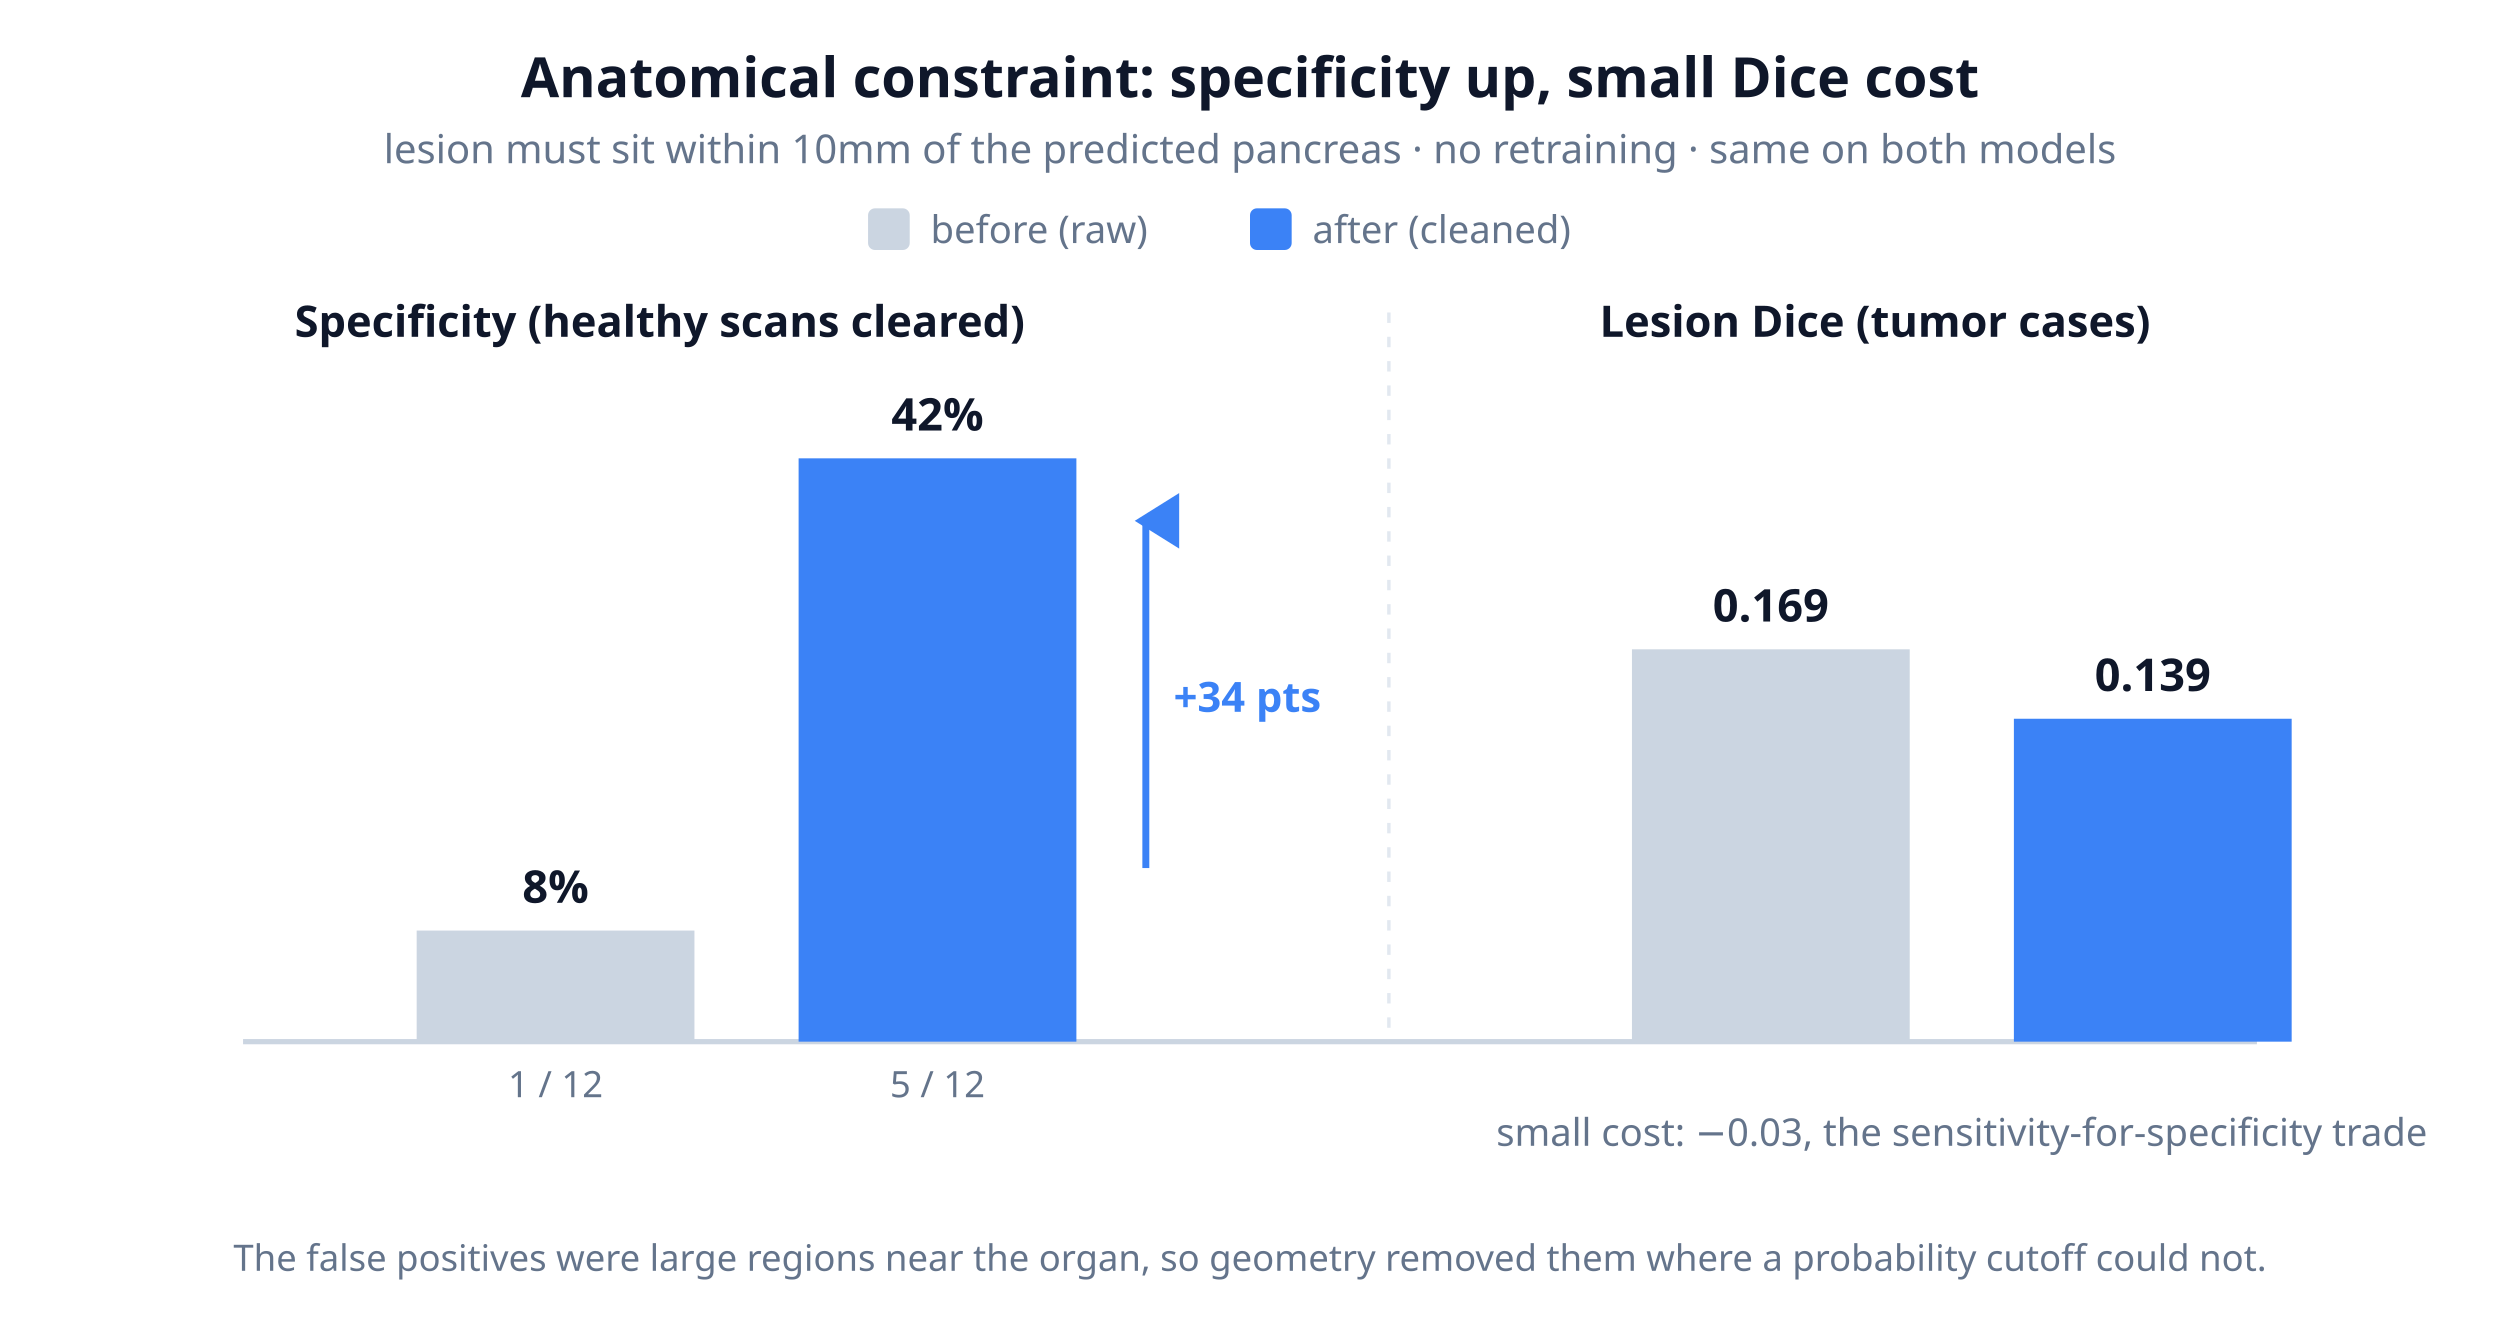
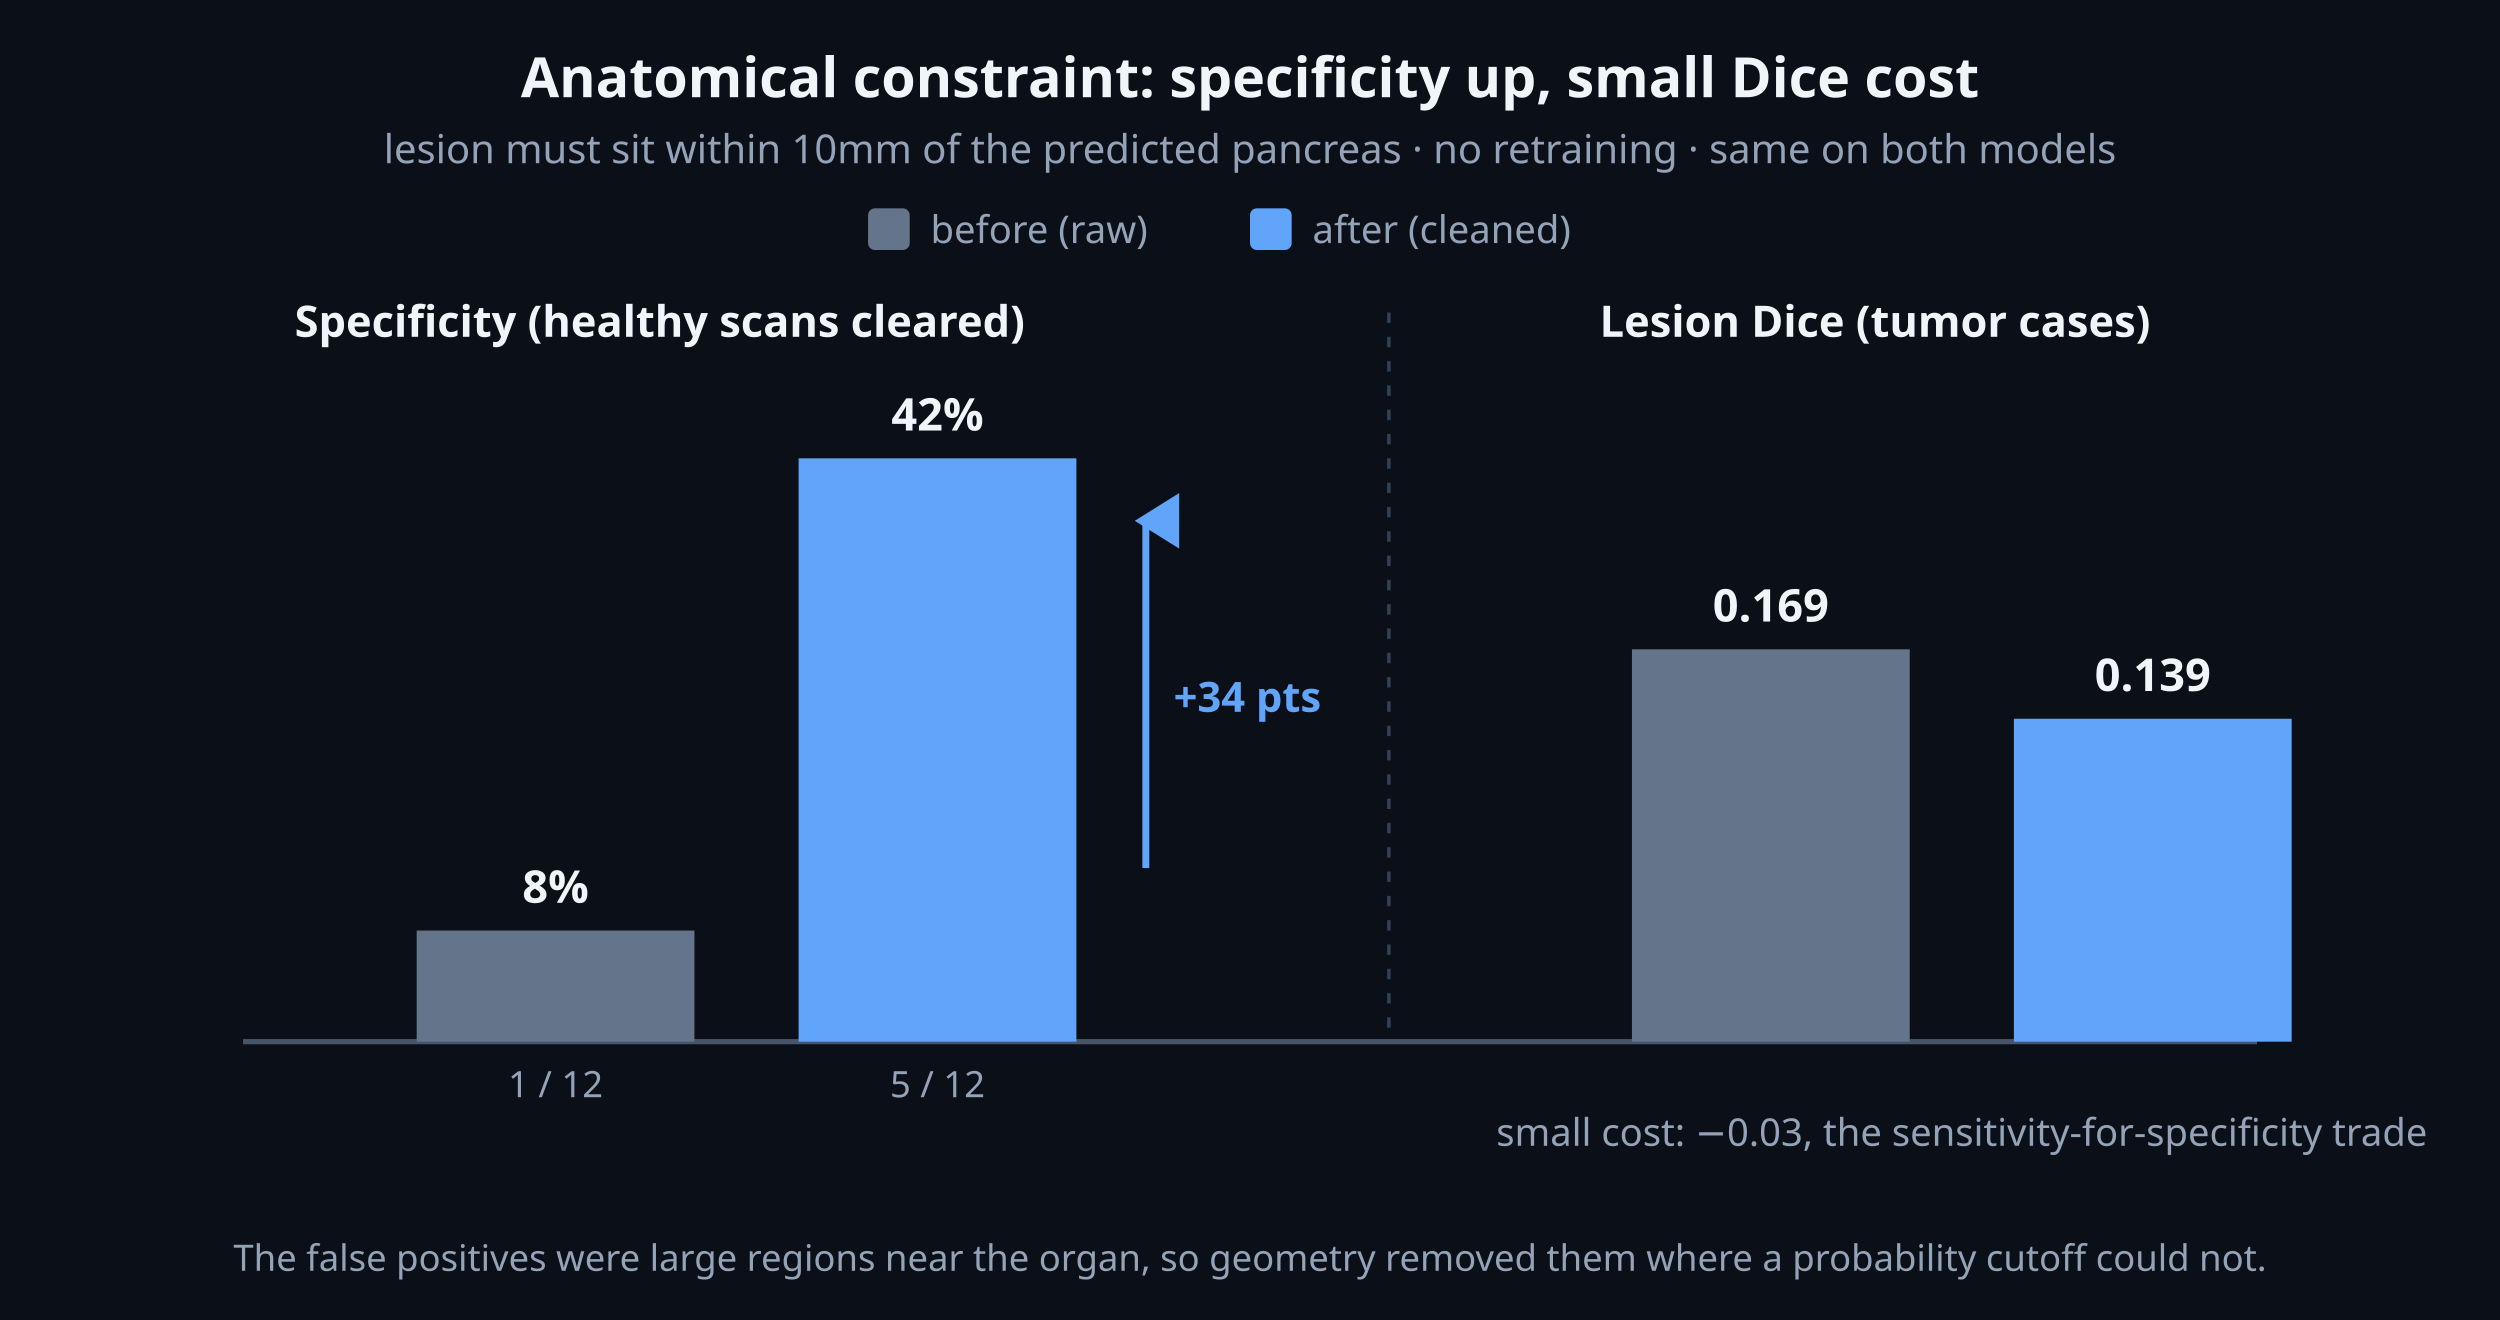
<svg xmlns="http://www.w3.org/2000/svg" viewBox="0 0 720 380" font-family="ui-sans-serif, system-ui, sans-serif" role="img">
-   <text x="360" y="28" text-anchor="middle" font-size="16" font-weight="700" fill="var(--text-primary,#0f172a)">Anatomical constraint: specificity up, small Dice cost</text>
-   <text x="360" y="47" text-anchor="middle" font-size="11.5" fill="var(--text-secondary,#64748b)">lesion must sit within 10mm of the predicted pancreas · no retraining · same on both models</text>
-   <rect x="250" y="60" width="12" height="12" rx="2" fill="var(--muted,#cbd5e1)" />
-   <text x="268" y="70" font-size="11" fill="var(--text-secondary,#64748b)">before (raw)</text>
-   <rect x="360" y="60" width="12" height="12" rx="2" fill="var(--accent,#3b82f6)" />
-   <text x="378" y="70" font-size="11" fill="var(--text-secondary,#64748b)">after (cleaned)</text>
-   <line x1="70" y1="300" x2="650" y2="300" stroke="var(--border,#cbd5e1)" stroke-width="1.5" />
-   <text x="190" y="97" text-anchor="middle" font-size="12.5" font-weight="700" fill="var(--text-primary,#0f172a)">Specificity (healthy scans cleared)</text>
-   <rect x="120" y="268" width="80" height="32" fill="var(--muted,#cbd5e1)" />
-   <text x="160" y="260" text-anchor="middle" font-size="13" font-weight="700" fill="var(--text-primary,#0f172a)">8%</text>
-   <text x="160" y="316" text-anchor="middle" font-size="10.5" fill="var(--text-secondary,#64748b)">1 / 12</text>
-   <rect x="230" y="132" width="80" height="168" fill="var(--accent,#3b82f6)" />
-   <text x="270" y="124" text-anchor="middle" font-size="13" font-weight="700" fill="var(--text-primary,#0f172a)">42%</text>
-   <text x="270" y="316" text-anchor="middle" font-size="10.5" fill="var(--text-secondary,#64748b)">5 / 12</text>
-   <path d="M330 250 L330 150" stroke="var(--accent,#3b82f6)" stroke-width="2" fill="none" marker-end="url(#up)" />
-   <text x="338" y="205" font-size="12" font-weight="700" fill="var(--accent,#3b82f6)">+34 pts</text>
-   <line x1="400" y1="90" x2="400" y2="300" stroke="var(--border,#e2e8f0)" stroke-width="1" stroke-dasharray="3 4" />
-   <text x="540" y="97" text-anchor="middle" font-size="12.5" font-weight="700" fill="var(--text-primary,#0f172a)">Lesion Dice (tumor cases)</text>
-   <rect x="470" y="187" width="80" height="113" fill="var(--muted,#cbd5e1)" />
-   <text x="510" y="179" text-anchor="middle" font-size="13" font-weight="700" fill="var(--text-primary,#0f172a)">0.169</text>
-   <rect x="580" y="207" width="80" height="93" fill="var(--accent,#3b82f6)" />
-   <text x="620" y="199" text-anchor="middle" font-size="13" font-weight="700" fill="var(--text-primary,#0f172a)">0.139</text>
-   <text x="565" y="330" text-anchor="middle" font-size="11" fill="var(--text-secondary,#64748b)">small cost: −0.03, the sensitivity-for-specificity trade</text>
+   <rect x="-50" y="-50" width="200%" height="200%" fill="#0b0f17" />
+   <text x="360" y="28" text-anchor="middle" font-size="16" font-weight="700" fill="#f1f5f9">Anatomical constraint: specificity up, small Dice cost</text>
+   <text x="360" y="47" text-anchor="middle" font-size="11.5" fill="#94a3b8">lesion must sit within 10mm of the predicted pancreas · no retraining · same on both models</text>
+   <rect x="250" y="60" width="12" height="12" rx="2" fill="#64748b" />
+   <text x="268" y="70" font-size="11" fill="#94a3b8">before (raw)</text>
+   <rect x="360" y="60" width="12" height="12" rx="2" fill="#60a5fa" />
+   <text x="378" y="70" font-size="11" fill="#94a3b8">after (cleaned)</text>
+   <line x1="70" y1="300" x2="650" y2="300" stroke="#475569" stroke-width="1.5" />
+   <text x="190" y="97" text-anchor="middle" font-size="12.5" font-weight="700" fill="#f1f5f9">Specificity (healthy scans cleared)</text>
+   <rect x="120" y="268" width="80" height="32" fill="#64748b" />
+   <text x="160" y="260" text-anchor="middle" font-size="13" font-weight="700" fill="#f1f5f9">8%</text>
+   <text x="160" y="316" text-anchor="middle" font-size="10.5" fill="#94a3b8">1 / 12</text>
+   <rect x="230" y="132" width="80" height="168" fill="#60a5fa" />
+   <text x="270" y="124" text-anchor="middle" font-size="13" font-weight="700" fill="#f1f5f9">42%</text>
+   <text x="270" y="316" text-anchor="middle" font-size="10.5" fill="#94a3b8">5 / 12</text>
+   <path d="M330 250 L330 150" stroke="#60a5fa" stroke-width="2" fill="none" marker-end="url(#up)" />
+   <text x="338" y="205" font-size="12" font-weight="700" fill="#60a5fa">+34 pts</text>
+   <line x1="400" y1="90" x2="400" y2="300" stroke="#334155" stroke-width="1" stroke-dasharray="3 4" />
+   <text x="540" y="97" text-anchor="middle" font-size="12.5" font-weight="700" fill="#f1f5f9">Lesion Dice (tumor cases)</text>
+   <rect x="470" y="187" width="80" height="113" fill="#64748b" />
+   <text x="510" y="179" text-anchor="middle" font-size="13" font-weight="700" fill="#f1f5f9">0.169</text>
+   <rect x="580" y="207" width="80" height="93" fill="#60a5fa" />
+   <text x="620" y="199" text-anchor="middle" font-size="13" font-weight="700" fill="#f1f5f9">0.139</text>
+   <text x="565" y="330" text-anchor="middle" font-size="11" fill="#94a3b8">small cost: −0.03, the sensitivity-for-specificity trade</text>
  <defs>
    <marker id="up" viewBox="0 0 10 10" refX="5" refY="2" markerWidth="8" markerHeight="8" orient="auto">
-       <path d="M0,8 L5,0 L10,8 z" fill="var(--accent,#3b82f6)" />
+       <path d="M0,8 L5,0 L10,8 z" fill="#60a5fa" />
    </marker>
  </defs>
-   <text x="360" y="366" text-anchor="middle" font-size="10.5" fill="var(--text-secondary,#64748b)">The false positives were large regions near the organ, so geometry removed them where a probability cutoff could not.</text>
+   <text x="360" y="366" text-anchor="middle" font-size="10.5" fill="#94a3b8">The false positives were large regions near the organ, so geometry removed them where a probability cutoff could not.</text>
</svg>
